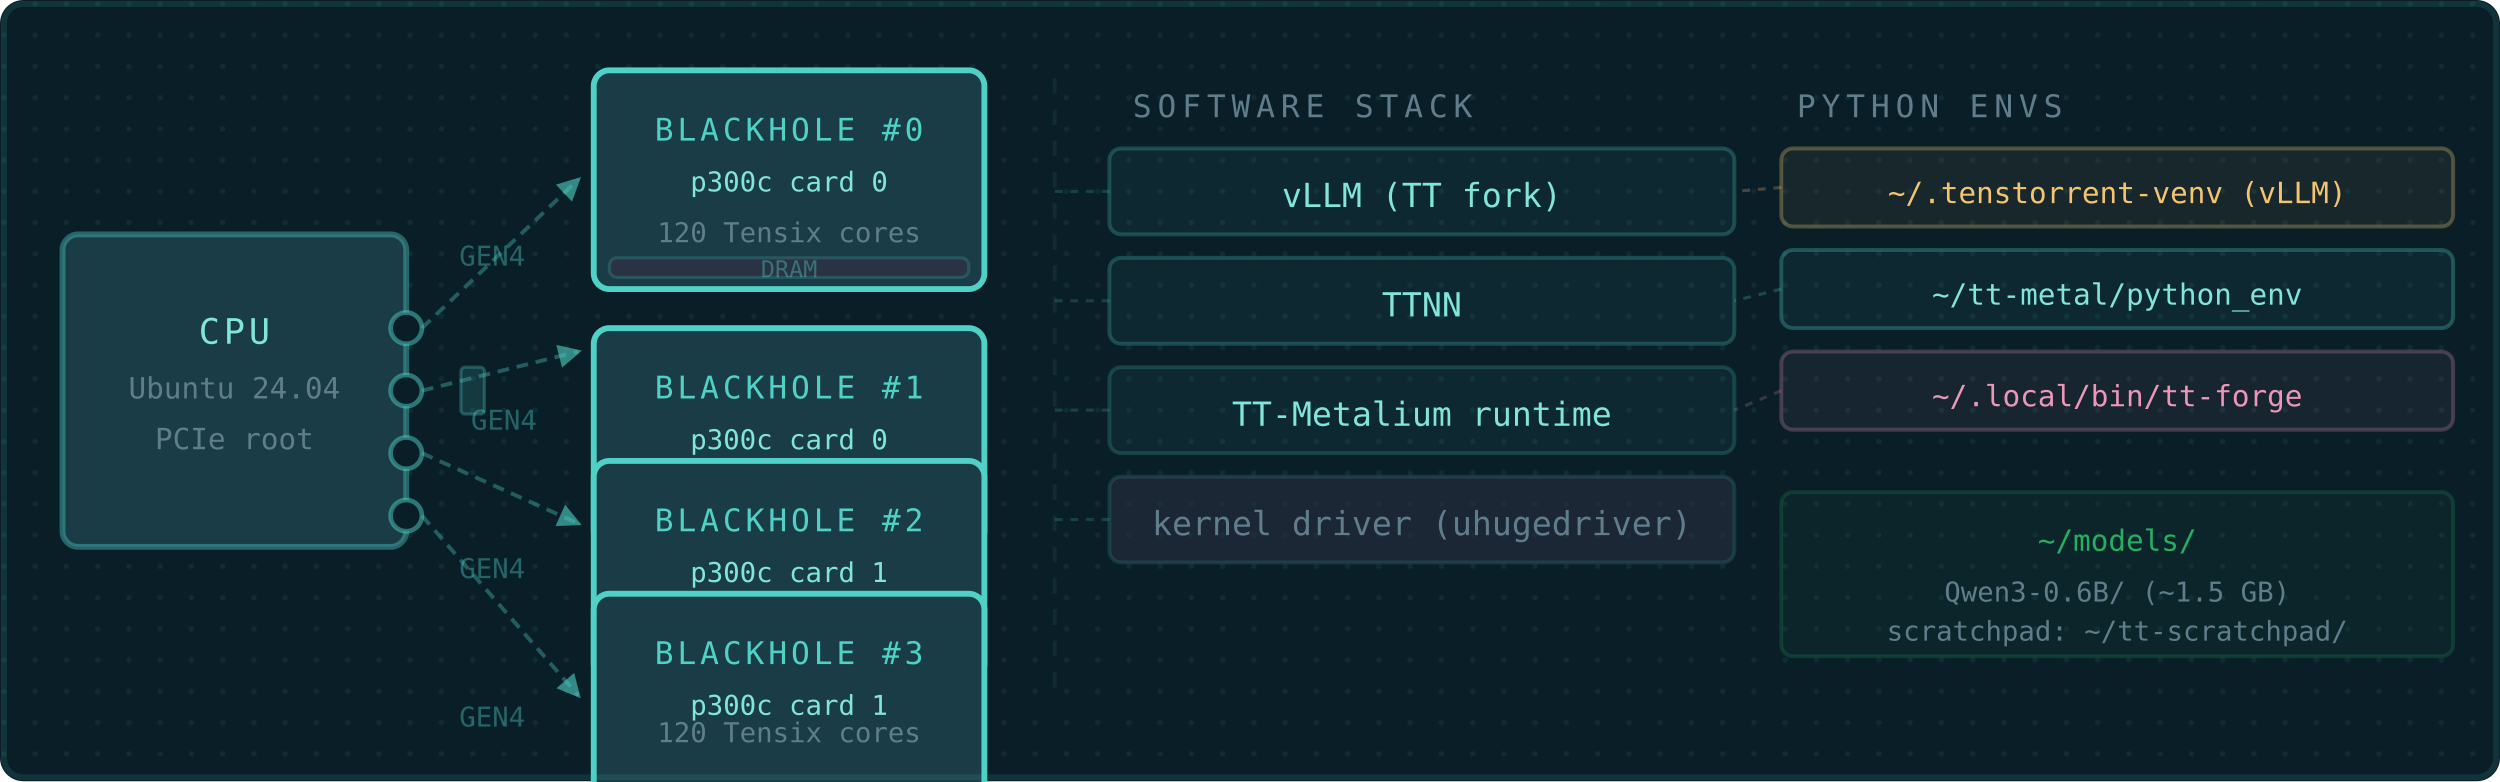
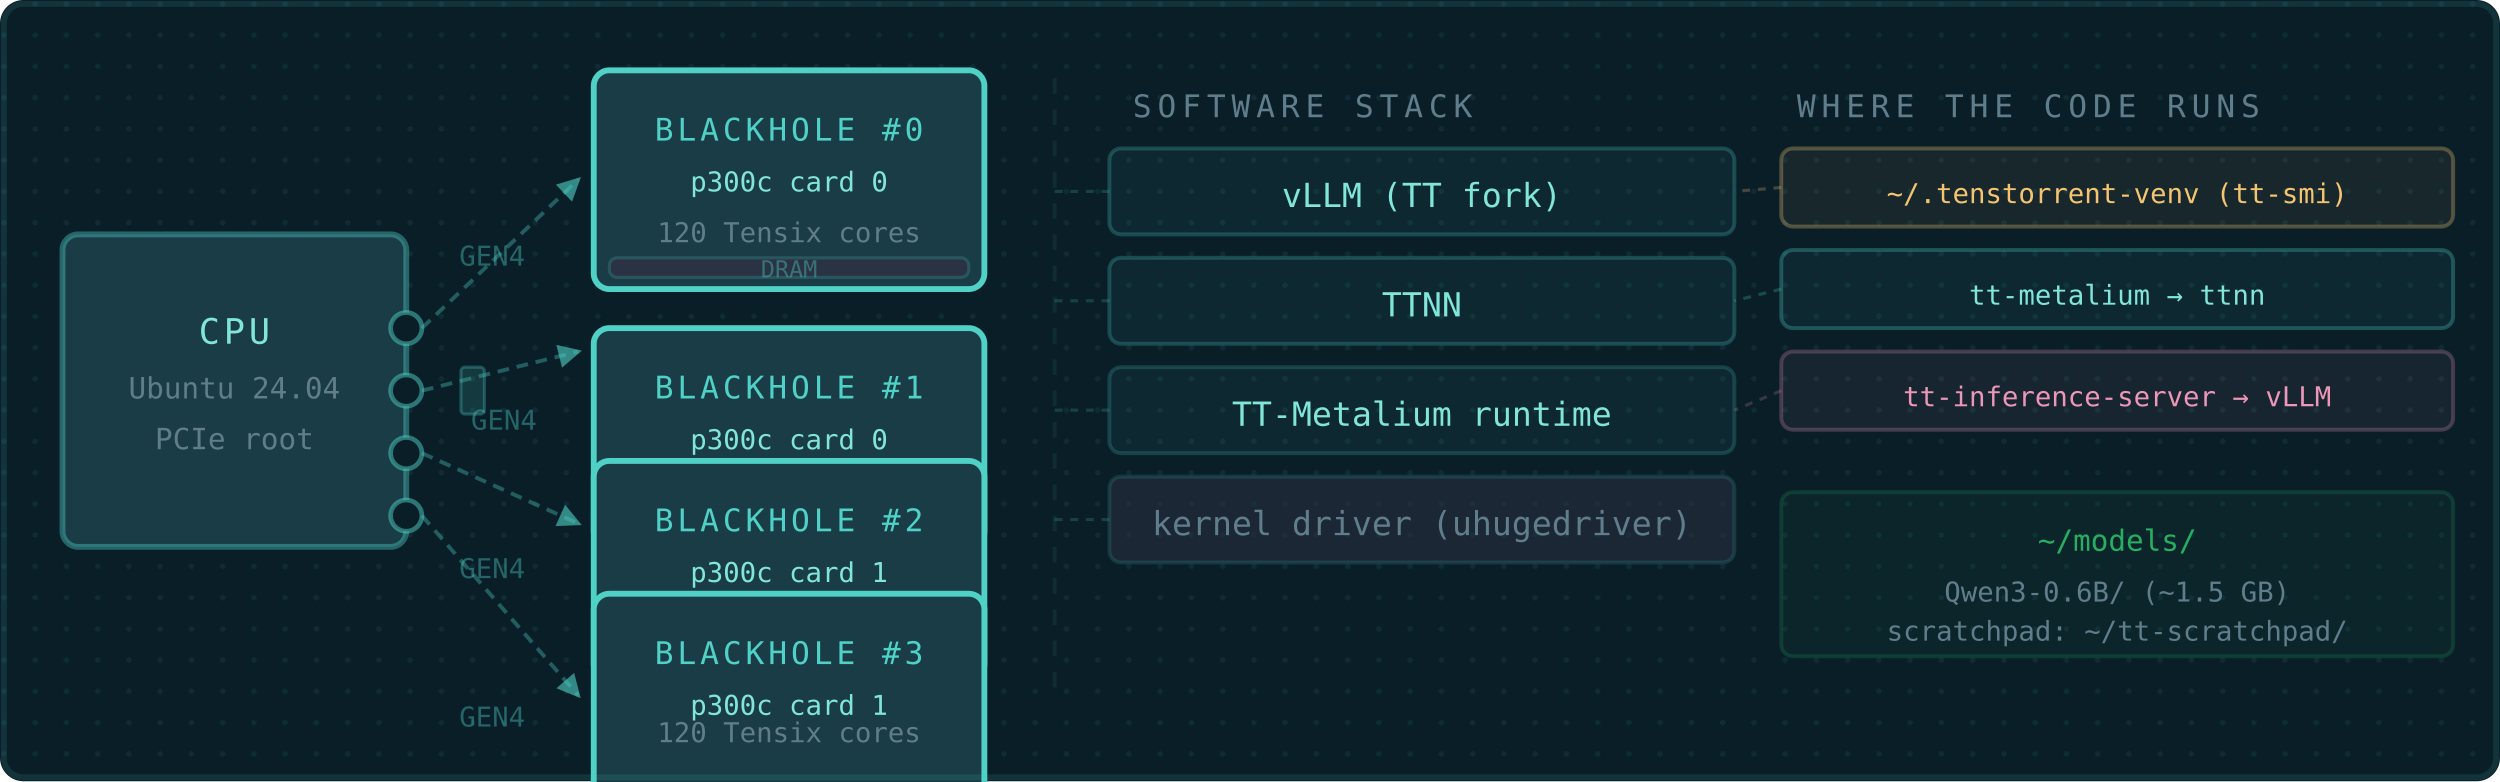
<svg xmlns="http://www.w3.org/2000/svg" viewBox="0 0 640 200" role="img" aria-label="Four Blackhole chips connected via PCIe to the CPU">
  <defs>
    <marker id="arr" markerWidth="6" markerHeight="6" refX="5" refY="3" orient="auto">
      <path d="M0,0 L6,3 L0,6 Z" fill="rgba(79,209,197,0.6)" />
    </marker>
    <pattern id="dots" x="0" y="0" width="8" height="8" patternUnits="userSpaceOnUse">
      <circle cx="1" cy="1" r="0.7" fill="rgba(79,209,197,0.08)" />
    </pattern>
  </defs>
  <rect width="640" height="200" rx="6" fill="#0a1e28" />
  <rect width="640" height="200" rx="6" fill="url(#dots)" />
  <rect x="16" y="60" width="88" height="80" rx="4" fill="#1A3C47" stroke="rgba(79,209,197,0.4)" stroke-width="1.5" />
  <text x="60" y="88" text-anchor="middle" fill="#81E6D9" font-size="9" font-family="monospace" letter-spacing="1">CPU</text>
  <text x="60" y="102" text-anchor="middle" fill="#607D8B" font-size="7.5" font-family="monospace">Ubuntu 24.04</text>
  <text x="60" y="115" text-anchor="middle" fill="#607D8B" font-size="7.5" font-family="monospace">PCIe root</text>
  <circle cx="104" cy="84" r="4" fill="#0a1e28" stroke="rgba(79,209,197,0.5)" stroke-width="1.2" />
  <circle cx="104" cy="100" r="4" fill="#0a1e28" stroke="rgba(79,209,197,0.5)" stroke-width="1.2" />
  <circle cx="104" cy="116" r="4" fill="#0a1e28" stroke="rgba(79,209,197,0.5)" stroke-width="1.2" />
  <circle cx="104" cy="132" r="4" fill="#0a1e28" stroke="rgba(79,209,197,0.5)" stroke-width="1.2" />
  <rect x="118" y="94" width="6" height="12" rx="1" fill="rgba(79,209,197,0.15)" stroke="rgba(79,209,197,0.3)" stroke-width="0.8" />
  <line x1="108" y1="84" x2="148" y2="46" stroke="rgba(79,209,197,0.35)" stroke-width="1" stroke-dasharray="3,2" marker-end="url(#arr)" />
  <line x1="108" y1="100" x2="148" y2="90" stroke="rgba(79,209,197,0.35)" stroke-width="1" stroke-dasharray="3,2" marker-end="url(#arr)" />
  <line x1="108" y1="116" x2="148" y2="134" stroke="rgba(79,209,197,0.35)" stroke-width="1" stroke-dasharray="3,2" marker-end="url(#arr)" />
  <line x1="108" y1="132" x2="148" y2="178" stroke="rgba(79,209,197,0.35)" stroke-width="1" stroke-dasharray="3,2" marker-end="url(#arr)" />
  <text x="126" y="68" text-anchor="middle" fill="rgba(79,209,197,0.4)" font-size="7" font-family="monospace">GEN4</text>
  <text x="129" y="110" text-anchor="middle" fill="rgba(79,209,197,0.4)" font-size="7" font-family="monospace">GEN4</text>
  <text x="126" y="148" text-anchor="middle" fill="rgba(79,209,197,0.4)" font-size="7" font-family="monospace">GEN4</text>
  <text x="126" y="186" text-anchor="middle" fill="rgba(79,209,197,0.4)" font-size="7" font-family="monospace">GEN4</text>
  <rect x="152" y="18" width="100" height="56" rx="4" fill="#1A3C47" stroke="#4FD1C5" stroke-width="1.5" />
  <text x="202" y="36" text-anchor="middle" fill="#4FD1C5" font-size="8" font-family="monospace" letter-spacing="1">BLACKHOLE #0</text>
  <text x="202" y="49" text-anchor="middle" fill="#81E6D9" font-size="7" font-family="monospace">p300c card 0</text>
  <text x="202" y="62" text-anchor="middle" fill="#607D8B" font-size="7" font-family="monospace">120 Tensix cores</text>
  <rect x="156" y="66" width="92" height="5" rx="2" fill="rgba(45,49,66,0.8)" stroke="rgba(79,209,197,0.2)" stroke-width="0.8" />
  <text x="202" y="71" text-anchor="middle" fill="rgba(79,209,197,0.4)" font-size="6" font-family="monospace">DRAM</text>
  <rect x="152" y="84" width="100" height="56" rx="4" fill="#1A3C47" stroke="#4FD1C5" stroke-width="1.5" />
  <text x="202" y="102" text-anchor="middle" fill="#4FD1C5" font-size="8" font-family="monospace" letter-spacing="1">BLACKHOLE #1</text>
  <text x="202" y="115" text-anchor="middle" fill="#81E6D9" font-size="7" font-family="monospace">p300c card 0</text>
  <text x="202" y="128" text-anchor="middle" fill="#607D8B" font-size="7" font-family="monospace">120 Tensix cores</text>
  <rect x="156" y="132" width="92" height="5" rx="2" fill="rgba(45,49,66,0.8)" stroke="rgba(79,209,197,0.2)" stroke-width="0.8" />
  <text x="202" y="137" text-anchor="middle" fill="rgba(79,209,197,0.4)" font-size="6" font-family="monospace">DRAM</text>
  <rect x="152" y="118" width="100" height="56" rx="4" fill="#1A3C47" stroke="#4FD1C5" stroke-width="1.5" />
  <text x="202" y="136" text-anchor="middle" fill="#4FD1C5" font-size="8" font-family="monospace" letter-spacing="1">BLACKHOLE #2</text>
  <text x="202" y="149" text-anchor="middle" fill="#81E6D9" font-size="7" font-family="monospace">p300c card 1</text>
  <text x="202" y="162" text-anchor="middle" fill="#607D8B" font-size="7" font-family="monospace">120 Tensix cores</text>
  <rect x="156" y="166" width="92" height="5" rx="2" fill="rgba(45,49,66,0.8)" stroke="rgba(79,209,197,0.2)" stroke-width="0.8" />
  <text x="202" y="171" text-anchor="middle" fill="rgba(79,209,197,0.4)" font-size="6" font-family="monospace">DRAM</text>
  <rect x="152" y="152" width="100" height="56" rx="4" fill="#1A3C47" stroke="#4FD1C5" stroke-width="1.5" />
  <text x="202" y="170" text-anchor="middle" fill="#4FD1C5" font-size="8" font-family="monospace" letter-spacing="1">BLACKHOLE #3</text>
  <text x="202" y="183" text-anchor="middle" fill="#81E6D9" font-size="7" font-family="monospace">p300c card 1</text>
  <text x="202" y="190" text-anchor="middle" fill="#607D8B" font-size="7" font-family="monospace">120 Tensix cores</text>
  <line x1="270" y1="20" x2="270" y2="180" stroke="rgba(79,209,197,0.08)" stroke-width="1" stroke-dasharray="4,4" />
  <text x="290" y="30" fill="#607D8B" font-size="8" font-family="monospace" letter-spacing="1.5">SOFTWARE STACK</text>
  <rect x="284" y="38" width="160" height="22" rx="3" fill="rgba(79,209,197,0.06)" stroke="rgba(79,209,197,0.25)" stroke-width="1" />
  <text x="364" y="53" text-anchor="middle" fill="#81E6D9" font-size="8.5" font-family="monospace">vLLM (TT fork)</text>
  <rect x="284" y="66" width="160" height="22" rx="3" fill="rgba(79,209,197,0.06)" stroke="rgba(79,209,197,0.25)" stroke-width="1" />
  <text x="364" y="81" text-anchor="middle" fill="#81E6D9" font-size="8.5" font-family="monospace">TTNN</text>
  <rect x="284" y="94" width="160" height="22" rx="3" fill="rgba(79,209,197,0.06)" stroke="rgba(79,209,197,0.2)" stroke-width="1" />
  <text x="364" y="109" text-anchor="middle" fill="#81E6D9" font-size="8.5" font-family="monospace">TT-Metalium runtime</text>
  <rect x="284" y="122" width="160" height="22" rx="3" fill="rgba(45,49,66,0.5)" stroke="rgba(79,209,197,0.15)" stroke-width="1" />
  <text x="364" y="137" text-anchor="middle" fill="#607D8B" font-size="8.5" font-family="monospace">kernel driver (uhugedriver)</text>
  <line x1="284" y1="49" x2="270" y2="49" stroke="rgba(79,209,197,0.2)" stroke-width="0.8" stroke-dasharray="2,2" />
  <line x1="284" y1="77" x2="270" y2="77" stroke="rgba(79,209,197,0.2)" stroke-width="0.8" stroke-dasharray="2,2" />
  <line x1="284" y1="105" x2="270" y2="105" stroke="rgba(79,209,197,0.2)" stroke-width="0.8" stroke-dasharray="2,2" />
  <line x1="284" y1="133" x2="270" y2="133" stroke="rgba(79,209,197,0.2)" stroke-width="0.8" stroke-dasharray="2,2" />
-   <text x="460" y="30" fill="#607D8B" font-size="8" font-family="monospace" letter-spacing="1.5">PYTHON ENVS</text>
+   <text x="460" y="30" fill="#607D8B" font-size="8" font-family="monospace" letter-spacing="1.5">WHERE THE CODE RUNS</text>
  <rect x="456" y="38" width="172" height="20" rx="3" fill="rgba(244,196,113,0.06)" stroke="rgba(244,196,113,0.3)" stroke-width="1" />
-   <text x="542" y="52" text-anchor="middle" fill="#F4C471" font-size="7.5" font-family="monospace">~/.tenstorrent-venv  (vLLM)</text>
+   <text x="542" y="52" text-anchor="middle" fill="#F4C471" font-size="7" font-family="monospace">~/.tenstorrent-venv  (tt-smi)</text>
  <rect x="456" y="64" width="172" height="20" rx="3" fill="rgba(79,209,197,0.06)" stroke="rgba(79,209,197,0.3)" stroke-width="1" />
-   <text x="542" y="78" text-anchor="middle" fill="#81E6D9" font-size="7.5" font-family="monospace">~/tt-metal/python_env</text>
+   <text x="542" y="78" text-anchor="middle" fill="#81E6D9" font-size="7" font-family="monospace">tt-metalium  →  ttnn</text>
  <rect x="456" y="90" width="172" height="20" rx="3" fill="rgba(236,150,184,0.06)" stroke="rgba(236,150,184,0.25)" stroke-width="1" />
-   <text x="542" y="104" text-anchor="middle" fill="#EC96B8" font-size="7.5" font-family="monospace">~/.local/bin/tt-forge</text>
+   <text x="542" y="104" text-anchor="middle" fill="#EC96B8" font-size="7" font-family="monospace">tt-inference-server  →  vLLM</text>
  <line x1="456" y1="48" x2="444" y2="49" stroke="rgba(244,196,113,0.25)" stroke-width="0.8" stroke-dasharray="2,2" />
  <line x1="456" y1="74" x2="444" y2="77" stroke="rgba(79,209,197,0.25)" stroke-width="0.8" stroke-dasharray="2,2" />
  <line x1="456" y1="100" x2="444" y2="105" stroke="rgba(236,150,184,0.2)" stroke-width="0.8" stroke-dasharray="2,2" />
  <rect x="456" y="126" width="172" height="42" rx="3" fill="rgba(39,174,96,0.05)" stroke="rgba(39,174,96,0.2)" stroke-width="1" />
  <text x="542" y="141" text-anchor="middle" fill="#27AE60" font-size="7.5" font-family="monospace">~/models/</text>
  <text x="542" y="154" text-anchor="middle" fill="#607D8B" font-size="7" font-family="monospace">Qwen3-0.6B/  (~1.5 GB)</text>
  <text x="542" y="164" text-anchor="middle" fill="#607D8B" font-size="7" font-family="monospace">scratchpad:  ~/tt-scratchpad/</text>
  <rect x="1" y="1" width="638" height="198" rx="5" fill="none" stroke="rgba(79,209,197,0.12)" stroke-width="1.5" />
</svg>
